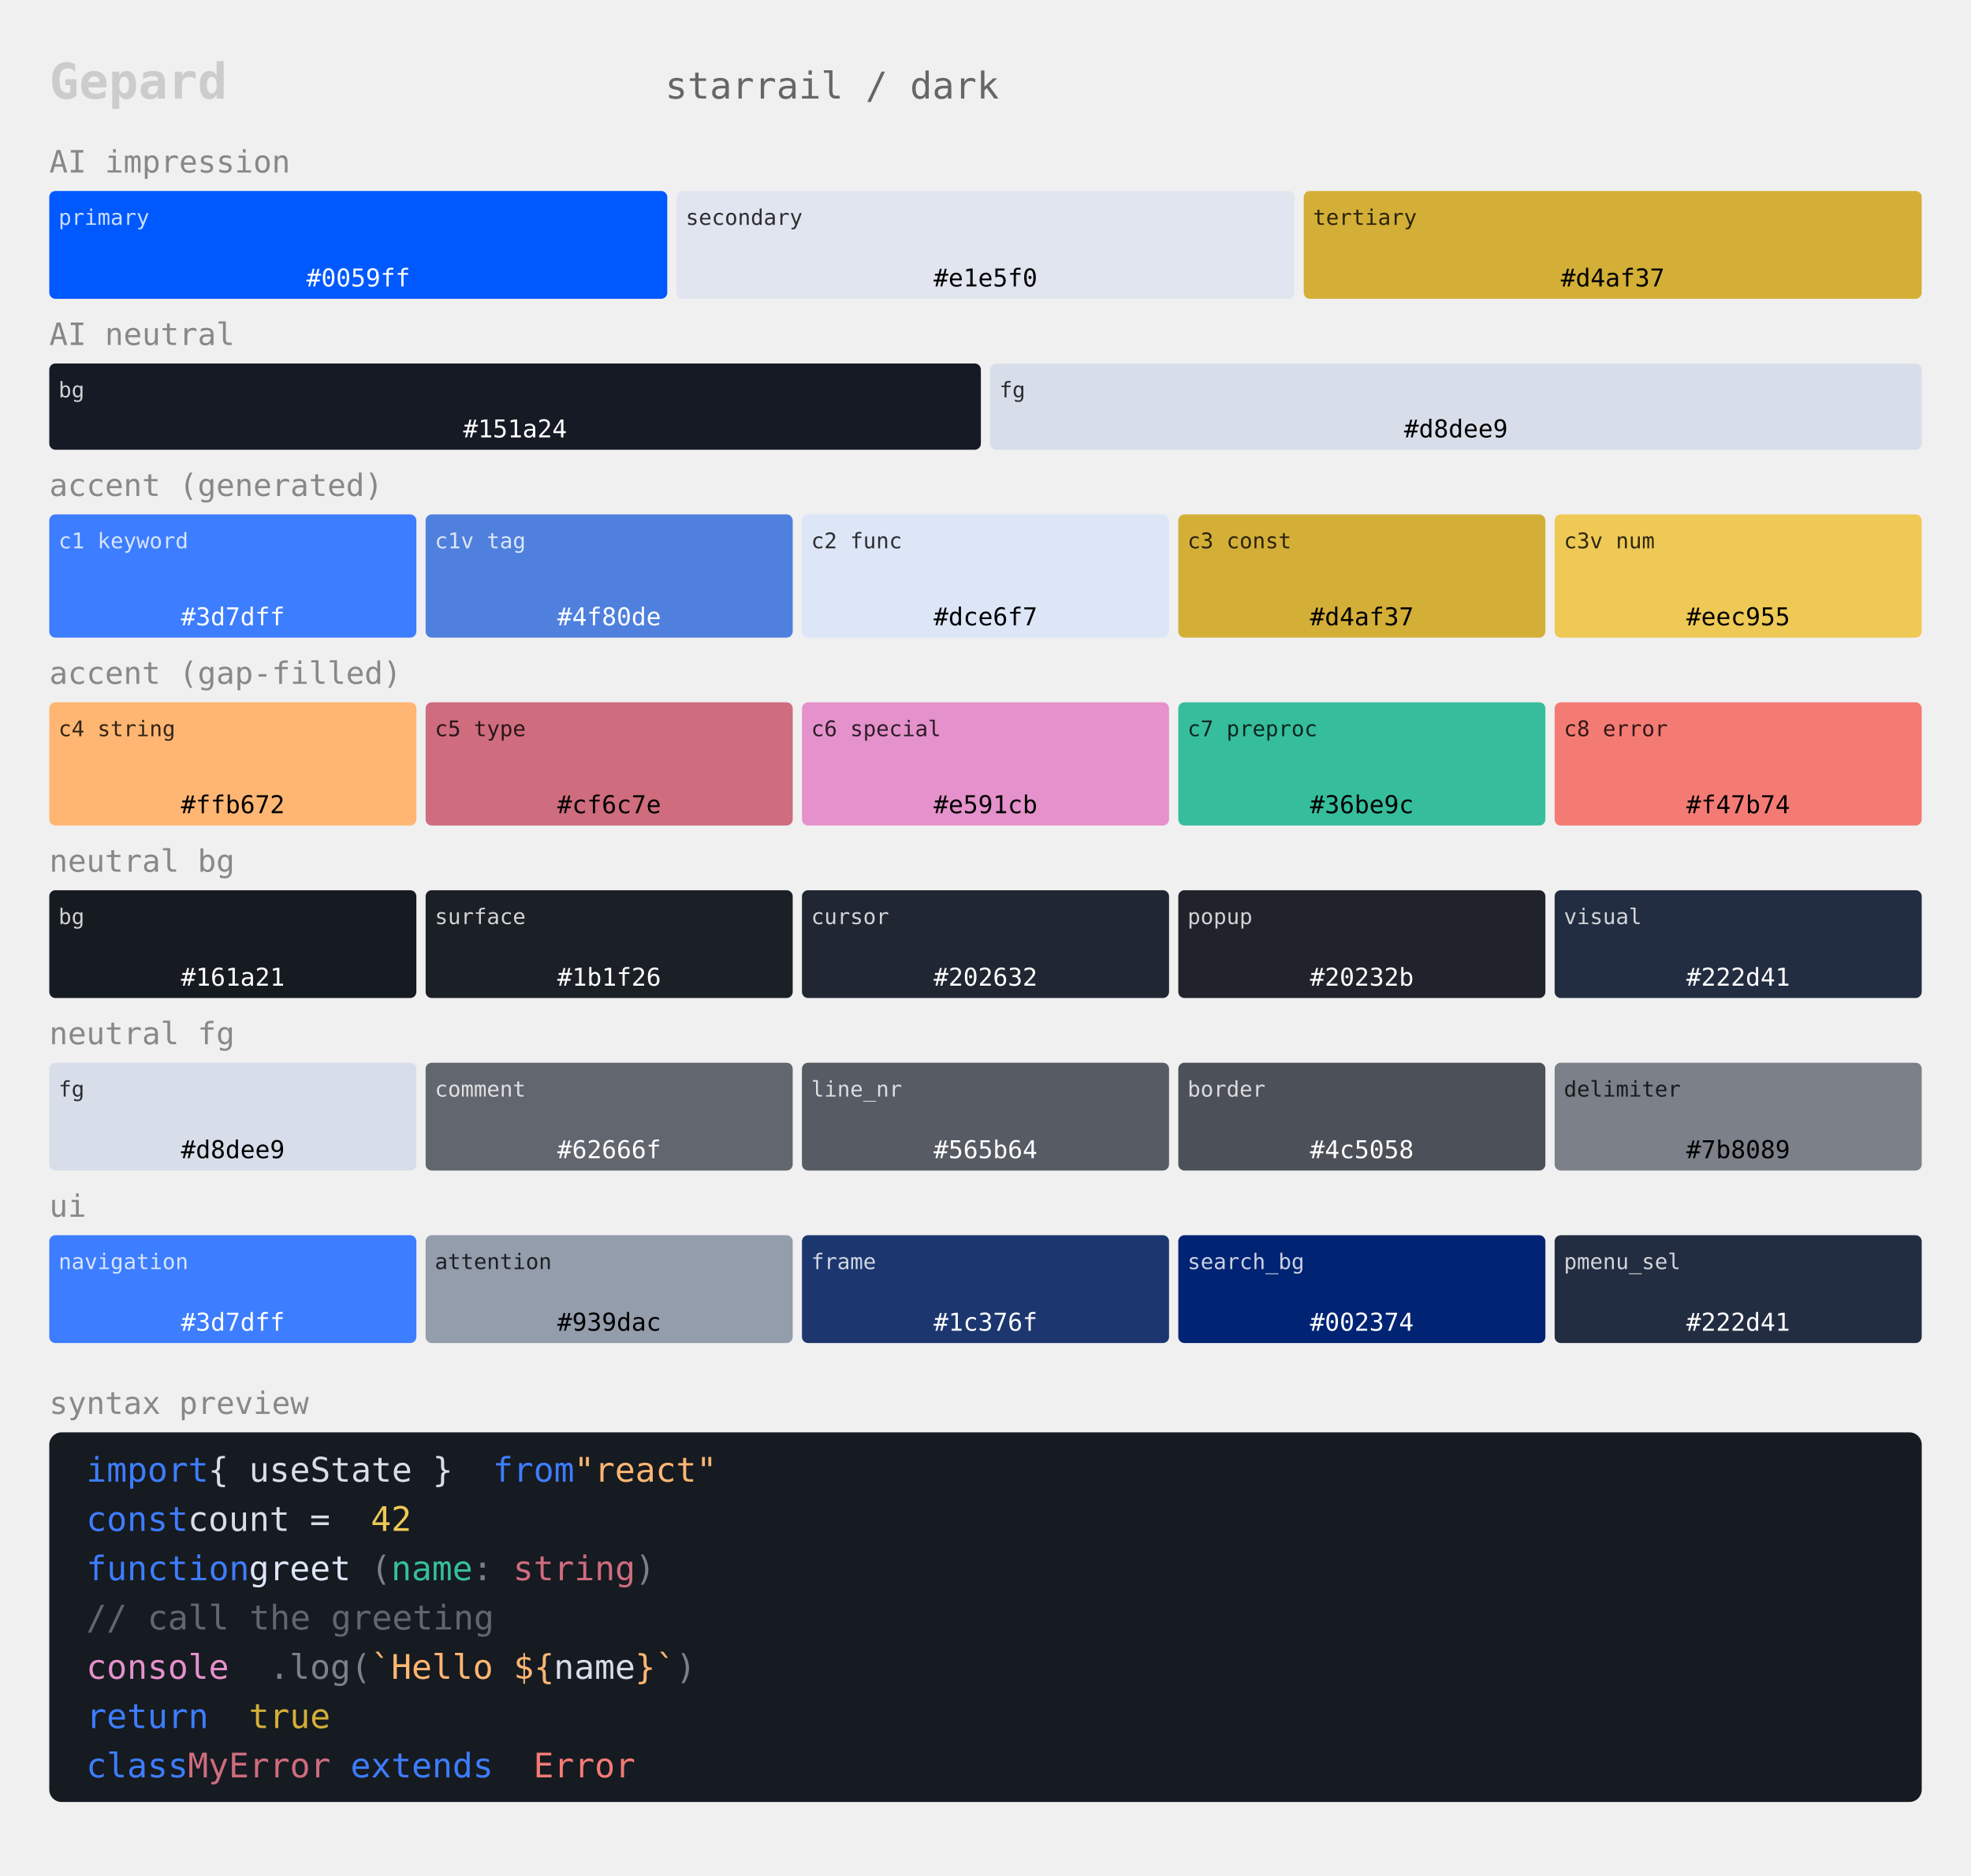
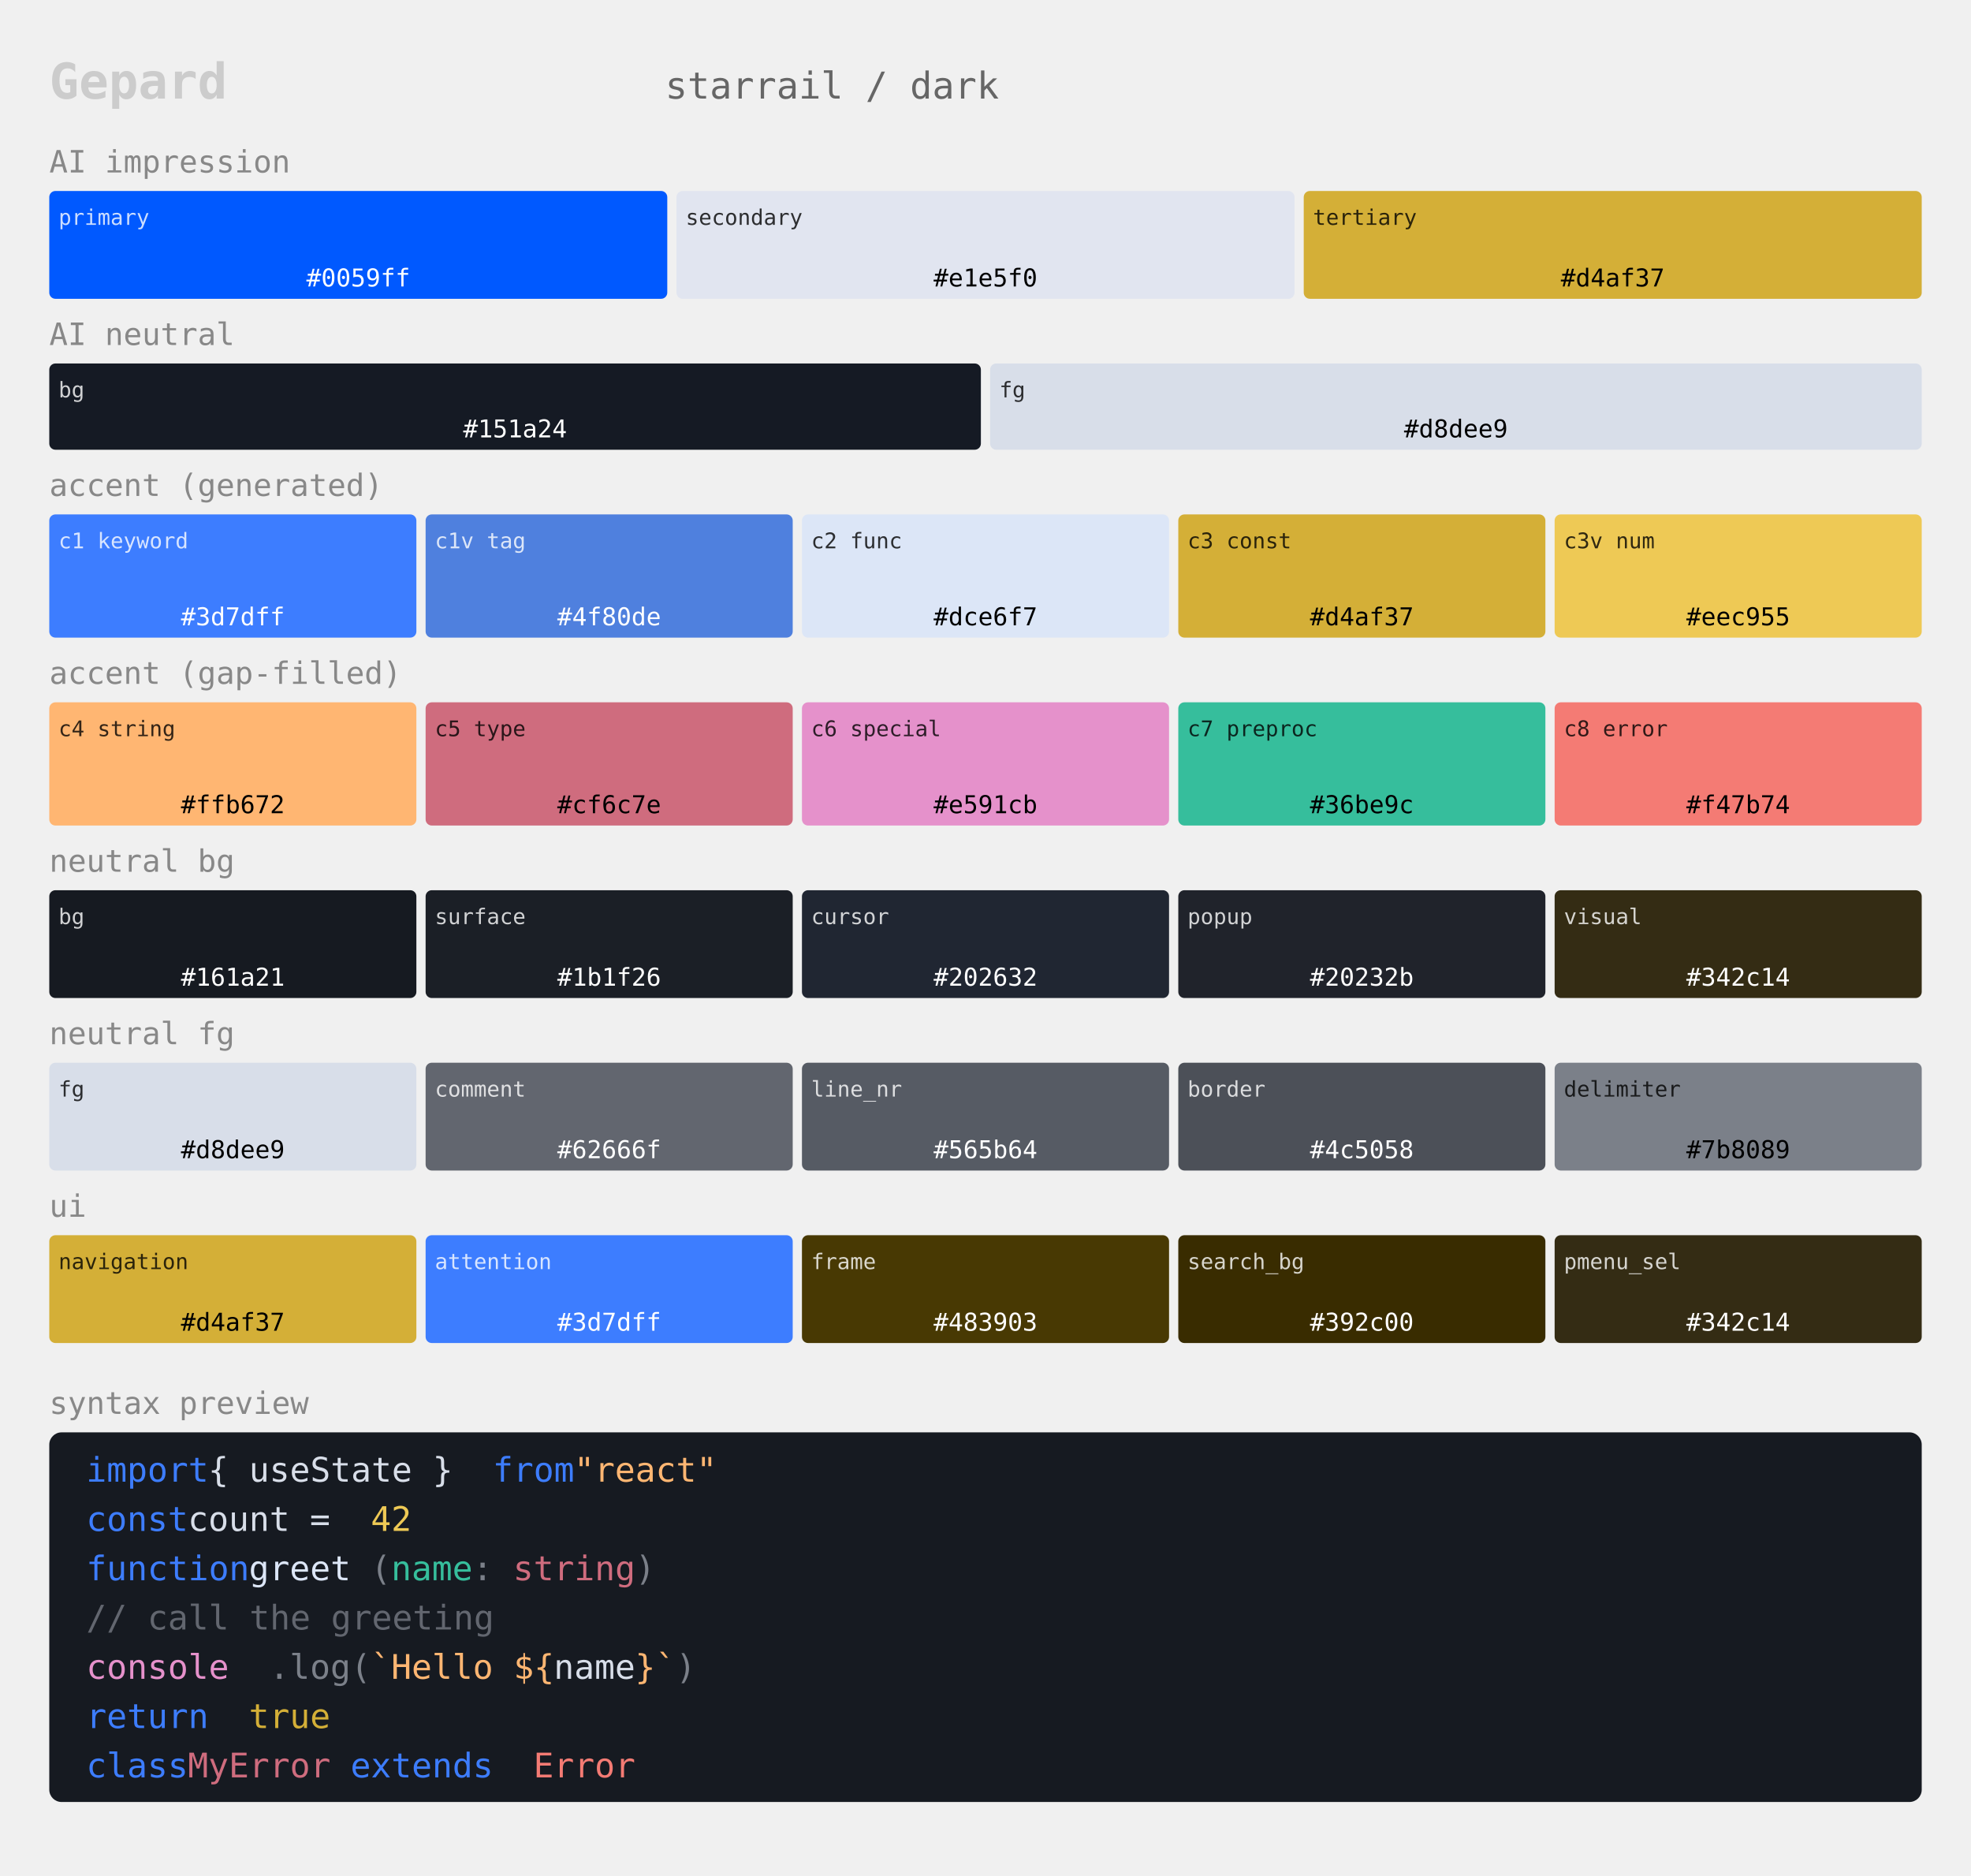
<svg xmlns="http://www.w3.org/2000/svg" width="640" height="609" style="background:#0a0a0a; font-family:ui-monospace,monospace;">
  <text x="16" y="32" fill="#ccc" font-size="16" font-weight="bold">Gepard</text>
  <text x="216" y="32" fill="#666" font-size="12">starrail / dark</text>
  <text x="16" y="56" fill="#888" font-size="10">AI impression</text>
  <rect x="16" y="62" width="200.667" height="35" fill="#0059ff" rx="2" />
  <text x="19" y="73" fill="#ffffff" font-size="7" opacity="0.8">primary</text>
  <text x="116.333" y="93" fill="#ffffff" font-size="8" text-anchor="middle">#0059ff</text>
  <rect x="219.667" y="62" width="200.667" height="35" fill="#e1e5f0" rx="2" />
  <text x="222.667" y="73" fill="#000000" font-size="7" opacity="0.8">secondary</text>
  <text x="320" y="93" fill="#000000" font-size="8" text-anchor="middle">#e1e5f0</text>
  <rect x="423.333" y="62" width="200.667" height="35" fill="#d4af37" rx="2" />
  <text x="426.333" y="73" fill="#000000" font-size="7" opacity="0.8">tertiary</text>
  <text x="523.667" y="93" fill="#000000" font-size="8" text-anchor="middle">#d4af37</text>
  <text x="16" y="112" fill="#888" font-size="10">AI neutral</text>
  <rect x="16" y="118" width="302.5" height="28" fill="#151a24" rx="2" />
  <text x="19" y="129" fill="#ffffff" font-size="7" opacity="0.8">bg</text>
  <text x="167.25" y="142" fill="#ffffff" font-size="8" text-anchor="middle">#151a24</text>
  <rect x="321.5" y="118" width="302.5" height="28" fill="#d8dee9" rx="2" />
  <text x="324.5" y="129" fill="#000000" font-size="7" opacity="0.8">fg</text>
  <text x="472.75" y="142" fill="#000000" font-size="8" text-anchor="middle">#d8dee9</text>
  <text x="16" y="161" fill="#888" font-size="10">accent (generated)</text>
  <rect x="16" y="167" width="119.2" height="40" fill="#3d7dff" rx="2" />
  <text x="19" y="178" fill="#ffffff" font-size="7" opacity="0.8">c1 keyword</text>
  <text x="75.6" y="203" fill="#ffffff" font-size="8" text-anchor="middle">#3d7dff</text>
  <rect x="138.2" y="167" width="119.2" height="40" fill="#4f80de" rx="2" />
  <text x="141.2" y="178" fill="#ffffff" font-size="7" opacity="0.8">c1v tag</text>
  <text x="197.8" y="203" fill="#ffffff" font-size="8" text-anchor="middle">#4f80de</text>
  <rect x="260.4" y="167" width="119.2" height="40" fill="#dce6f7" rx="2" />
  <text x="263.4" y="178" fill="#000000" font-size="7" opacity="0.8">c2 func</text>
  <text x="320" y="203" fill="#000000" font-size="8" text-anchor="middle">#dce6f7</text>
  <rect x="382.6" y="167" width="119.2" height="40" fill="#d4af37" rx="2" />
  <text x="385.6" y="178" fill="#000000" font-size="7" opacity="0.8">c3 const</text>
  <text x="442.2" y="203" fill="#000000" font-size="8" text-anchor="middle">#d4af37</text>
  <rect x="504.8" y="167" width="119.2" height="40" fill="#eec955" rx="2" />
  <text x="507.8" y="178" fill="#000000" font-size="7" opacity="0.8">c3v num</text>
  <text x="564.4" y="203" fill="#000000" font-size="8" text-anchor="middle">#eec955</text>
  <text x="16" y="222" fill="#888" font-size="10">accent (gap-filled)</text>
  <rect x="16" y="228" width="119.2" height="40" fill="#ffb672" rx="2" />
  <text x="19" y="239" fill="#000000" font-size="7" opacity="0.8">c4 string</text>
  <text x="75.6" y="264" fill="#000000" font-size="8" text-anchor="middle">#ffb672</text>
  <rect x="138.2" y="228" width="119.2" height="40" fill="#cf6c7e" rx="2" />
  <text x="141.2" y="239" fill="#000000" font-size="7" opacity="0.8">c5 type</text>
  <text x="197.8" y="264" fill="#000000" font-size="8" text-anchor="middle">#cf6c7e</text>
  <rect x="260.4" y="228" width="119.2" height="40" fill="#e591cb" rx="2" />
  <text x="263.4" y="239" fill="#000000" font-size="7" opacity="0.8">c6 special</text>
  <text x="320" y="264" fill="#000000" font-size="8" text-anchor="middle">#e591cb</text>
  <rect x="382.6" y="228" width="119.2" height="40" fill="#36be9c" rx="2" />
  <text x="385.6" y="239" fill="#000000" font-size="7" opacity="0.8">c7 preproc</text>
  <text x="442.2" y="264" fill="#000000" font-size="8" text-anchor="middle">#36be9c</text>
  <rect x="504.8" y="228" width="119.2" height="40" fill="#f47b74" rx="2" />
  <text x="507.8" y="239" fill="#000000" font-size="7" opacity="0.8">c8 error</text>
  <text x="564.4" y="264" fill="#000000" font-size="8" text-anchor="middle">#f47b74</text>
  <text x="16" y="283" fill="#888" font-size="10">neutral bg</text>
  <rect x="16" y="289" width="119.2" height="35" fill="#161a21" rx="2" />
  <text x="19" y="300" fill="#ffffff" font-size="7" opacity="0.8">bg</text>
  <text x="75.6" y="320" fill="#ffffff" font-size="8" text-anchor="middle">#161a21</text>
  <rect x="138.2" y="289" width="119.2" height="35" fill="#1b1f26" rx="2" />
  <text x="141.2" y="300" fill="#ffffff" font-size="7" opacity="0.8">surface</text>
  <text x="197.8" y="320" fill="#ffffff" font-size="8" text-anchor="middle">#1b1f26</text>
  <rect x="260.4" y="289" width="119.2" height="35" fill="#202632" rx="2" />
  <text x="263.4" y="300" fill="#ffffff" font-size="7" opacity="0.8">cursor</text>
  <text x="320" y="320" fill="#ffffff" font-size="8" text-anchor="middle">#202632</text>
  <rect x="382.6" y="289" width="119.2" height="35" fill="#20232b" rx="2" />
  <text x="385.6" y="300" fill="#ffffff" font-size="7" opacity="0.8">popup</text>
  <text x="442.2" y="320" fill="#ffffff" font-size="8" text-anchor="middle">#20232b</text>
-   <rect x="504.8" y="289" width="119.2" height="35" fill="#222d41" rx="2" />
+   <rect x="504.8" y="289" width="119.2" height="35" fill="#342c14" rx="2" />
  <text x="507.8" y="300" fill="#ffffff" font-size="7" opacity="0.8">visual</text>
-   <text x="564.4" y="320" fill="#ffffff" font-size="8" text-anchor="middle">#222d41</text>
+   <text x="564.4" y="320" fill="#ffffff" font-size="8" text-anchor="middle">#342c14</text>
  <text x="16" y="339" fill="#888" font-size="10">neutral fg</text>
  <rect x="16" y="345" width="119.2" height="35" fill="#d8dee9" rx="2" />
  <text x="19" y="356" fill="#000000" font-size="7" opacity="0.8">fg</text>
  <text x="75.6" y="376" fill="#000000" font-size="8" text-anchor="middle">#d8dee9</text>
  <rect x="138.2" y="345" width="119.2" height="35" fill="#62666f" rx="2" />
  <text x="141.2" y="356" fill="#ffffff" font-size="7" opacity="0.8">comment</text>
  <text x="197.8" y="376" fill="#ffffff" font-size="8" text-anchor="middle">#62666f</text>
  <rect x="260.4" y="345" width="119.2" height="35" fill="#565b64" rx="2" />
  <text x="263.4" y="356" fill="#ffffff" font-size="7" opacity="0.8">line_nr</text>
  <text x="320" y="376" fill="#ffffff" font-size="8" text-anchor="middle">#565b64</text>
  <rect x="382.6" y="345" width="119.2" height="35" fill="#4c5058" rx="2" />
  <text x="385.6" y="356" fill="#ffffff" font-size="7" opacity="0.8">border</text>
  <text x="442.2" y="376" fill="#ffffff" font-size="8" text-anchor="middle">#4c5058</text>
  <rect x="504.8" y="345" width="119.2" height="35" fill="#7b8089" rx="2" />
  <text x="507.8" y="356" fill="#000000" font-size="7" opacity="0.8">delimiter</text>
  <text x="564.4" y="376" fill="#000000" font-size="8" text-anchor="middle">#7b8089</text>
  <text x="16" y="395" fill="#888" font-size="10">ui</text>
-   <rect x="16" y="401" width="119.2" height="35" fill="#3d7dff" rx="2" />
-   <text x="19" y="412" fill="#ffffff" font-size="7" opacity="0.8">navigation</text>
-   <text x="75.6" y="432" fill="#ffffff" font-size="8" text-anchor="middle">#3d7dff</text>
-   <rect x="138.2" y="401" width="119.2" height="35" fill="#939dac" rx="2" />
-   <text x="141.2" y="412" fill="#000000" font-size="7" opacity="0.8">attention</text>
-   <text x="197.8" y="432" fill="#000000" font-size="8" text-anchor="middle">#939dac</text>
-   <rect x="260.4" y="401" width="119.2" height="35" fill="#1c376f" rx="2" />
+   <rect x="16" y="401" width="119.2" height="35" fill="#d4af37" rx="2" />
+   <text x="19" y="412" fill="#000000" font-size="7" opacity="0.8">navigation</text>
+   <text x="75.6" y="432" fill="#000000" font-size="8" text-anchor="middle">#d4af37</text>
+   <rect x="138.2" y="401" width="119.2" height="35" fill="#3d7dff" rx="2" />
+   <text x="141.2" y="412" fill="#ffffff" font-size="7" opacity="0.8">attention</text>
+   <text x="197.8" y="432" fill="#ffffff" font-size="8" text-anchor="middle">#3d7dff</text>
+   <rect x="260.4" y="401" width="119.2" height="35" fill="#483903" rx="2" />
  <text x="263.4" y="412" fill="#ffffff" font-size="7" opacity="0.8">frame</text>
-   <text x="320" y="432" fill="#ffffff" font-size="8" text-anchor="middle">#1c376f</text>
-   <rect x="382.6" y="401" width="119.2" height="35" fill="#002374" rx="2" />
+   <text x="320" y="432" fill="#ffffff" font-size="8" text-anchor="middle">#483903</text>
+   <rect x="382.6" y="401" width="119.2" height="35" fill="#392c00" rx="2" />
  <text x="385.6" y="412" fill="#ffffff" font-size="7" opacity="0.8">search_bg</text>
-   <text x="442.2" y="432" fill="#ffffff" font-size="8" text-anchor="middle">#002374</text>
-   <rect x="504.8" y="401" width="119.2" height="35" fill="#222d41" rx="2" />
+   <text x="442.2" y="432" fill="#ffffff" font-size="8" text-anchor="middle">#392c00</text>
+   <rect x="504.8" y="401" width="119.2" height="35" fill="#342c14" rx="2" />
  <text x="507.8" y="412" fill="#ffffff" font-size="7" opacity="0.8">pmenu_sel</text>
-   <text x="564.4" y="432" fill="#ffffff" font-size="8" text-anchor="middle">#222d41</text>
+   <text x="564.4" y="432" fill="#ffffff" font-size="8" text-anchor="middle">#342c14</text>
  <text x="16" y="459" fill="#888" font-size="10">syntax preview</text>
  <rect x="16" y="465" width="608" height="120" fill="#161a21" rx="4" />
  <text x="28" y="481" fill="#3d7dff" font-size="11" font-family="monospace">import</text>
  <text x="67.6" y="481" fill="#d8dee9" font-size="11" font-family="monospace"> { useState } </text>
  <text x="160" y="481" fill="#3d7dff" font-size="11" font-family="monospace">from</text>
  <text x="186.4" y="481" fill="#ffb672" font-size="11" font-family="monospace"> "react"</text>
  <text x="28" y="497" fill="#3d7dff" font-size="11" font-family="monospace">const</text>
  <text x="61" y="497" fill="#d8dee9" font-size="11" font-family="monospace"> count</text>
  <text x="100.6" y="497" fill="#d8dee9" font-size="11" font-family="monospace"> = </text>
  <text x="120.4" y="497" fill="#eec955" font-size="11" font-family="monospace">42</text>
  <text x="28" y="513" fill="#3d7dff" font-size="11" font-family="monospace">function</text>
  <text x="80.8" y="513" fill="#dce6f7" font-size="11" font-family="monospace"> greet</text>
  <text x="120.4" y="513" fill="#7b8089" font-size="11" font-family="monospace">(</text>
  <text x="127" y="513" fill="#36be9c" font-size="11" font-family="monospace">name</text>
  <text x="153.4" y="513" fill="#7b8089" font-size="11" font-family="monospace">: </text>
  <text x="166.6" y="513" fill="#cf6c7e" font-size="11" font-family="monospace">string</text>
  <text x="206.2" y="513" fill="#7b8089" font-size="11" font-family="monospace">)</text>
  <text x="28" y="529" fill="#62666f" font-size="11" font-family="monospace">  // call the greeting</text>
  <text x="28" y="545" fill="#e591cb" font-size="11" font-family="monospace">  console</text>
  <text x="87.4" y="545" fill="#7b8089" font-size="11" font-family="monospace">.log(</text>
  <text x="120.4" y="545" fill="#ffb672" font-size="11" font-family="monospace">`Hello ${</text>
  <text x="179.8" y="545" fill="#d8dee9" font-size="11" font-family="monospace">name</text>
  <text x="206.2" y="545" fill="#ffb672" font-size="11" font-family="monospace">}`</text>
  <text x="219.4" y="545" fill="#7b8089" font-size="11" font-family="monospace">)</text>
  <text x="28" y="561" fill="#3d7dff" font-size="11" font-family="monospace">  return</text>
  <text x="80.8" y="561" fill="#d4af37" font-size="11" font-family="monospace"> true</text>
  <text x="28" y="577" fill="#3d7dff" font-size="11" font-family="monospace">class</text>
  <text x="61" y="577" fill="#cf6c7e" font-size="11" font-family="monospace"> MyError</text>
  <text x="113.8" y="577" fill="#3d7dff" font-size="11" font-family="monospace"> extends </text>
  <text x="173.2" y="577" fill="#f47b74" font-size="11" font-family="monospace">Error</text>
</svg>
